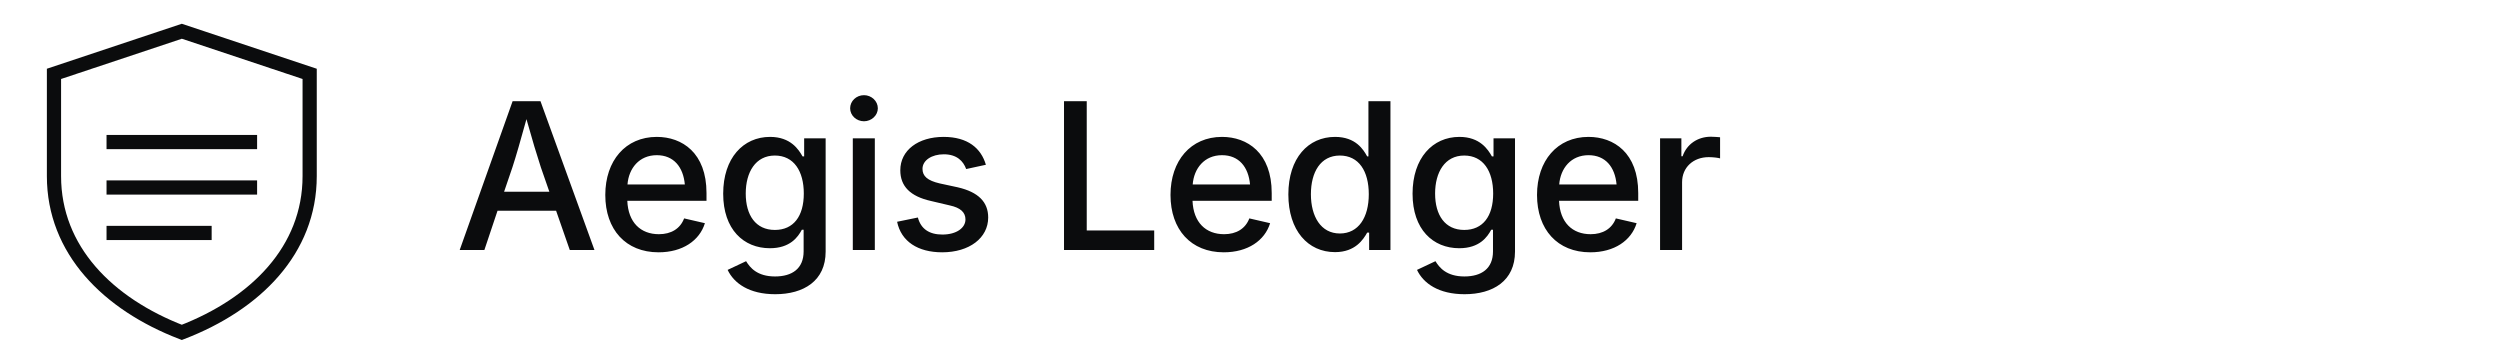
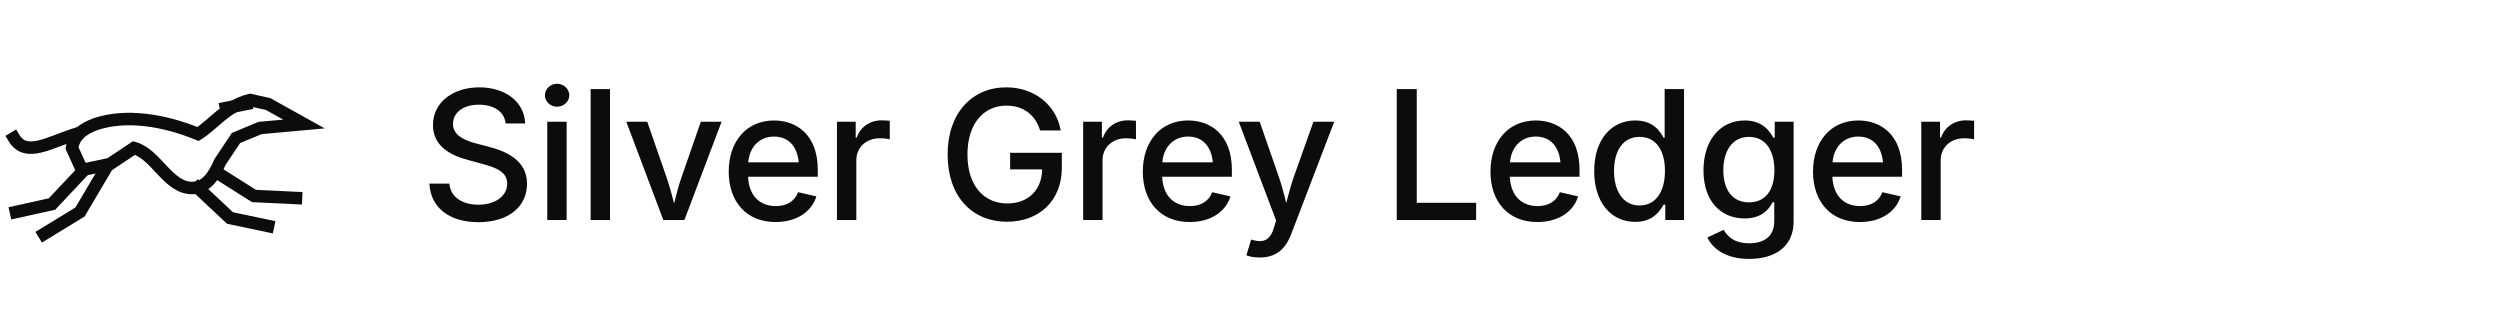
- <svg xmlns="http://www.w3.org/2000/svg" viewBox="0 0 220 32">
-   <g fill="none" stroke="#0b0c0d" stroke-width="1.25" stroke-linecap="square">
-     <path d="M16 2.75 L27.25 6.5 V15.5 C27.25 22 22.5 26.75 16 29.25 C9.5 26.75 4.75 22 4.75 15.5 V6.5 Z" />
-     <path d="M10 12.5 H22" />
-     <path d="M10 16.5 H22" />
-     <path d="M10 20.5 H18" />
+ <svg xmlns="http://www.w3.org/2000/svg" viewBox="0 0 250 32">
+   <g fill="none" stroke="#0b0c0d" stroke-width="1.25" stroke-linecap="square" stroke-linejoin="miter">
+     <path d="M30.4 12.4 L26.8 10.4 L25 10 C22.6 10.6 21.4 12.4 19.8 13.4 C16.4 12 12.6 11.4 9.6 12.4 C8.2 12.9 7.4 13.6 7.2 14.8 L8.2 17 L11 16.4 L13.4 14.8 C15.6 15.4 16.8 18.8 19.2 18.8 C20.6 18.8 21.4 17.6 22 16.2 L23.6 13.8 L26 12.8 Z" />
+     <path d="M24.6 10.4 L22.6 10.8" />
+     <path d="M21.6 17.2 L25.4 19.6 L29.6 19.8" />
+     <path d="M19.8 18.8 L23 21.8 L26.8 22.6" />
+     <path d="M8.4 17 L5.2 20.4 L1.6 21.2" />
+     <path d="M10.6 16.8 L8 21.2 L4.4 23.4" />
+     <path d="M7.6 13.4 C5 14.2 2.6 15.8 1.4 13.8" />
  </g>
-   <text x="40" y="22" font-family="Inter, system-ui, sans-serif" font-size="18" font-weight="500" letter-spacing="-0.2" fill="#0b0c0d">Aegis Ledger</text>
+   <text x="42" y="22" font-family="Inter, system-ui, sans-serif" font-size="18" font-weight="500" letter-spacing="-0.2" fill="#0b0c0d">Silver Grey Ledger</text>
</svg>
